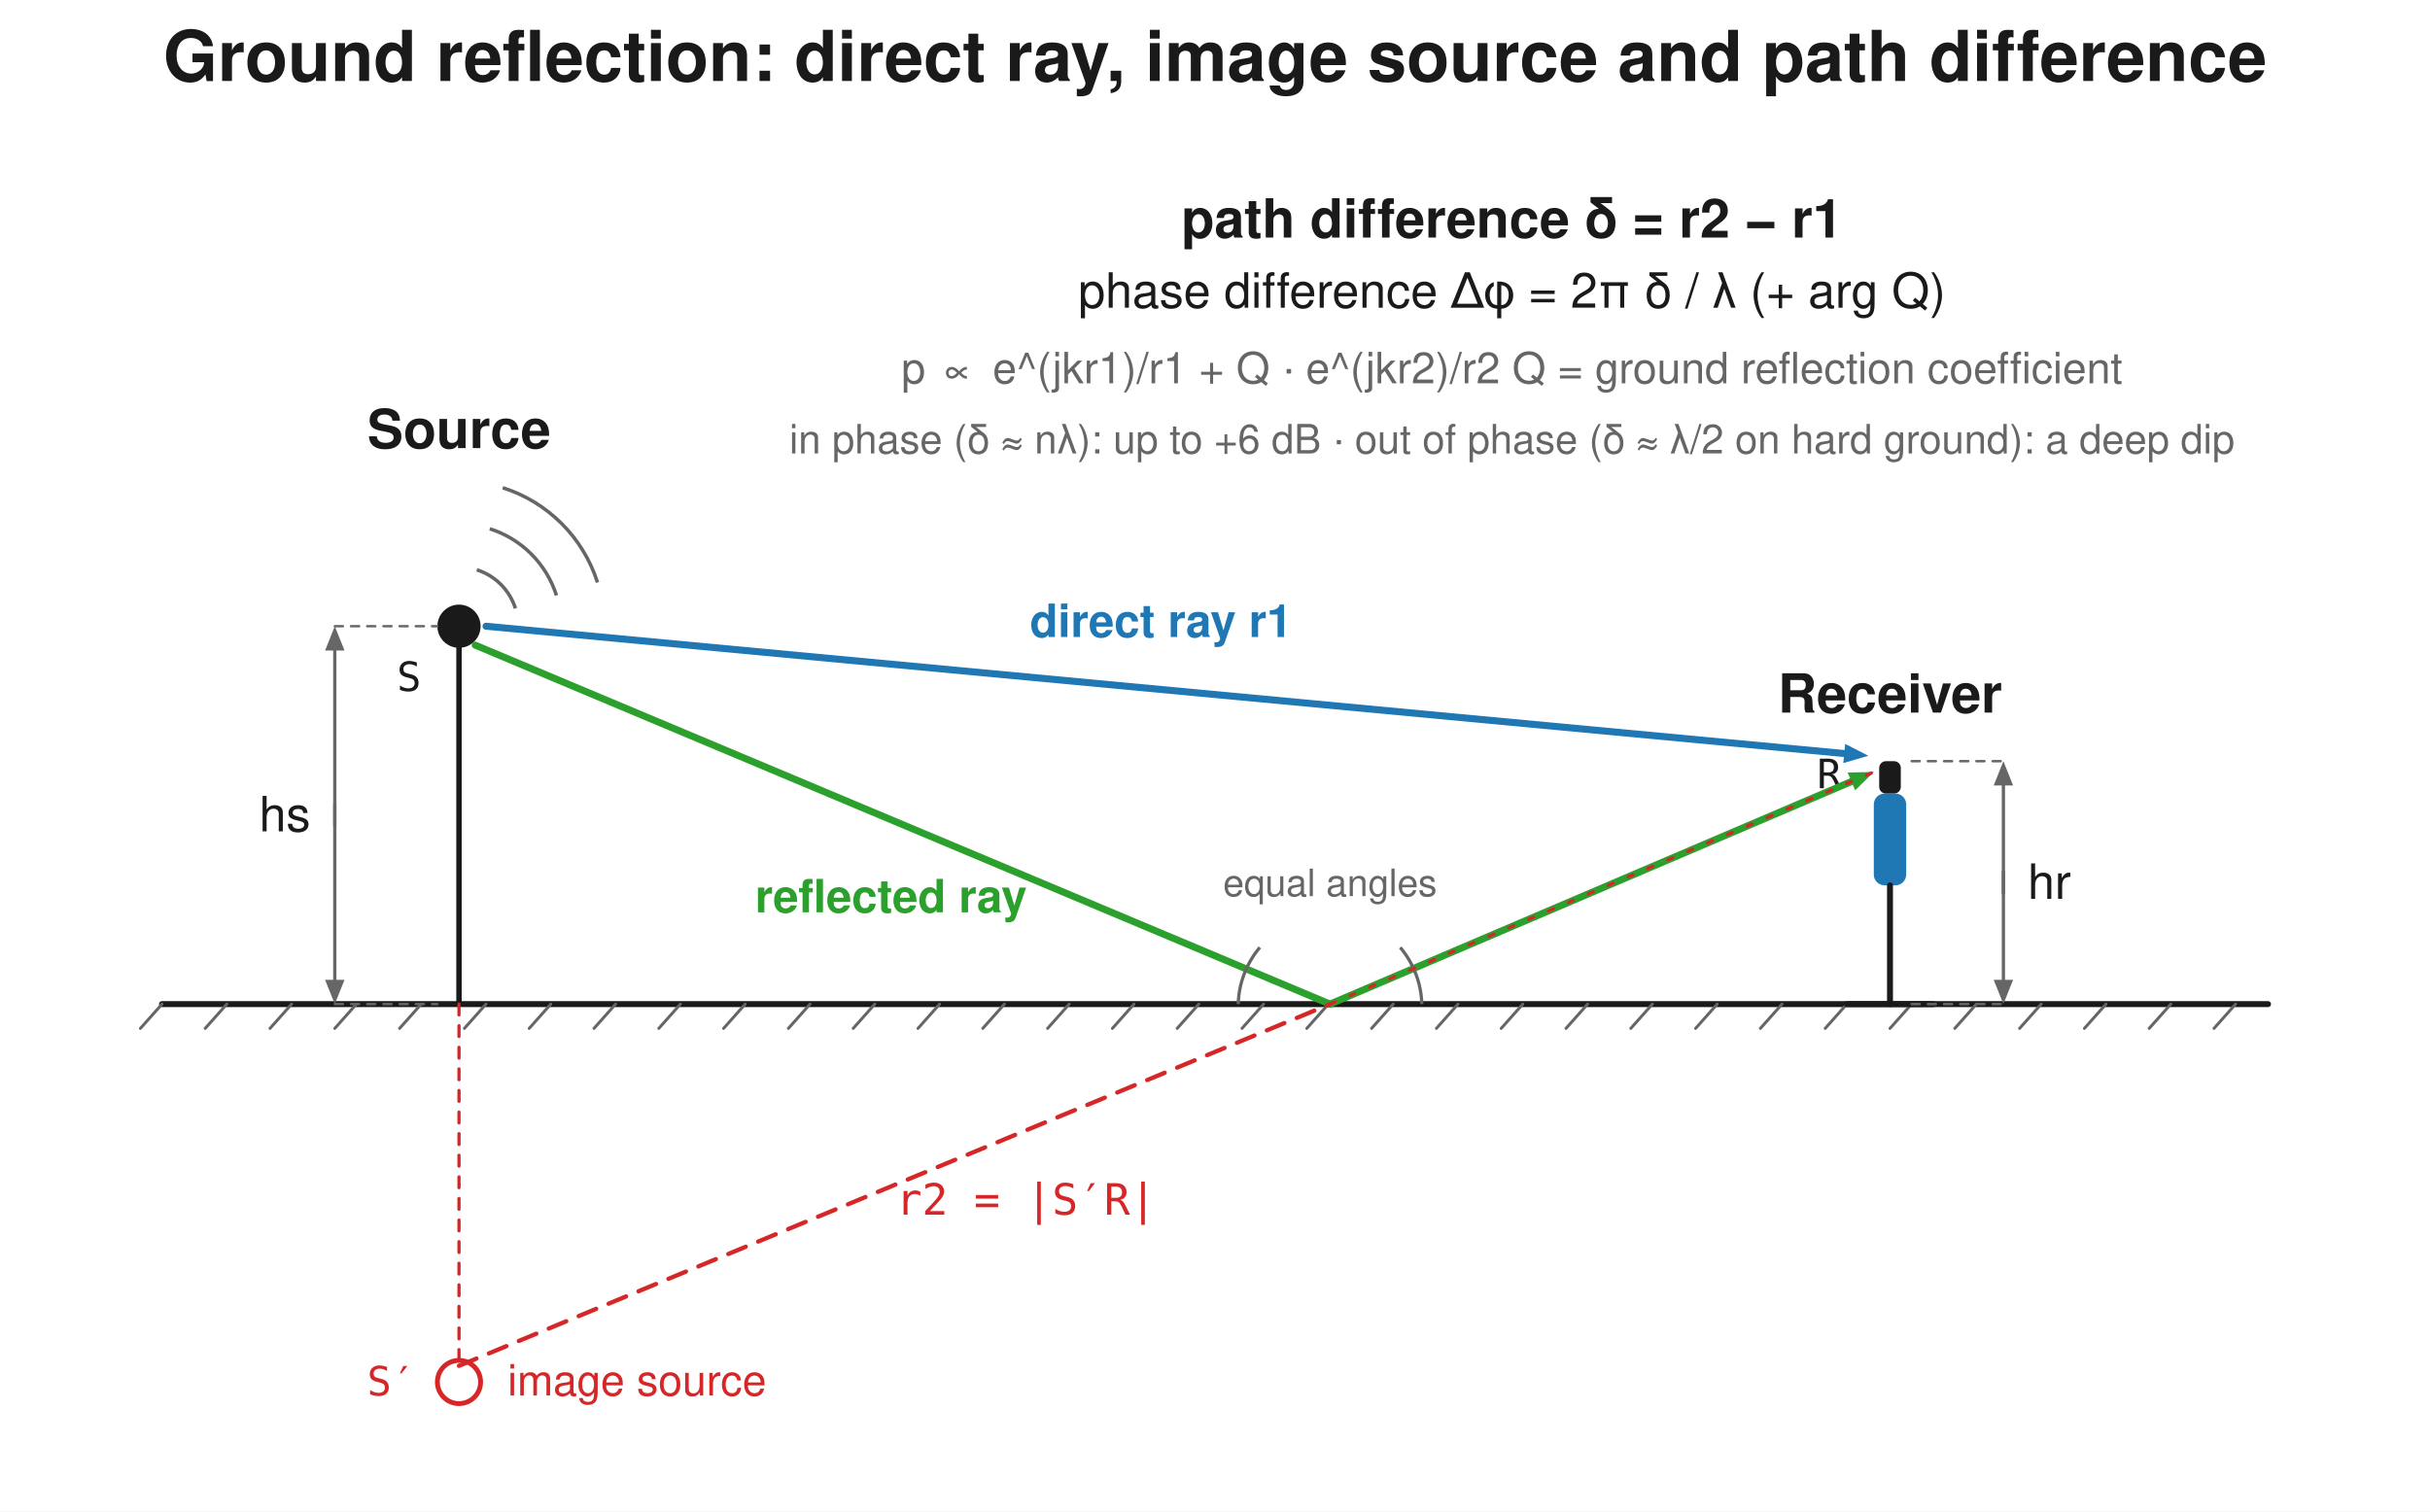
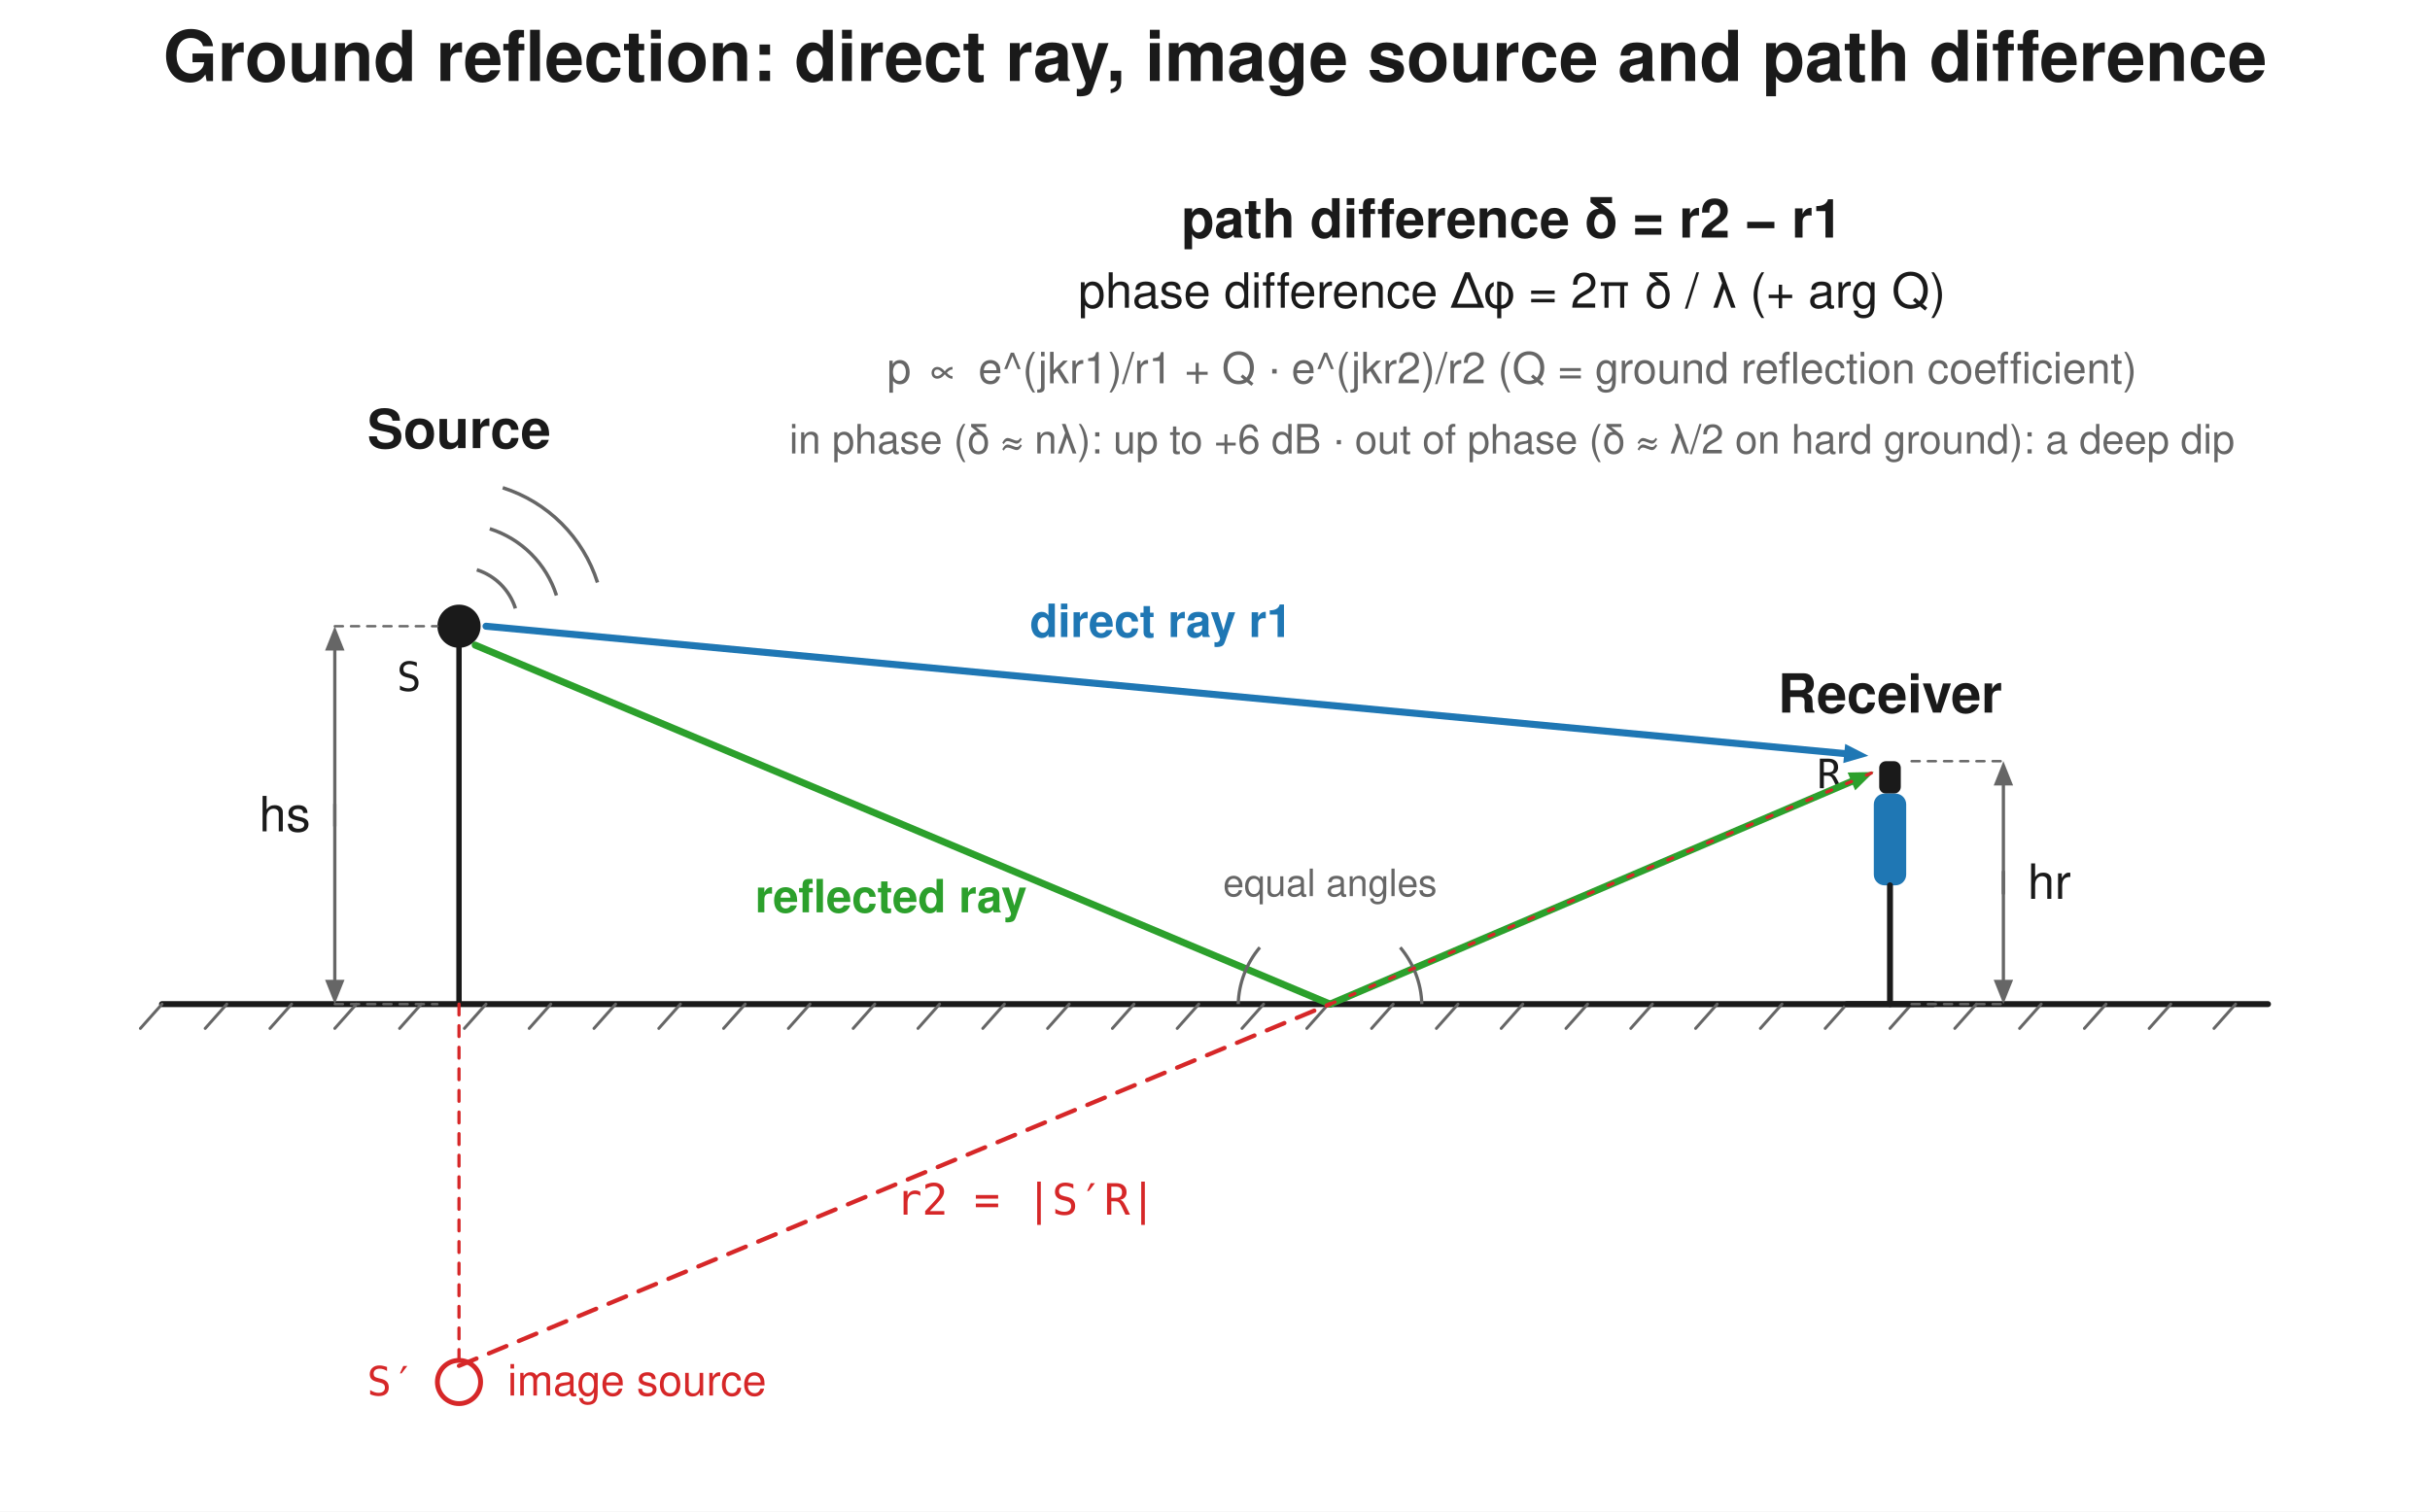
<svg xmlns="http://www.w3.org/2000/svg" width="900" height="560" viewBox="0 0 900 560">
  <rect width="900" height="560" fill="#ffffff" />
  <text x="450.0" y="30" font-family="Segoe UI, Helvetica, Arial, sans-serif" font-size="26" font-weight="600" fill="#1a1a1a" text-anchor="middle">Ground reflection: direct ray, image source and path difference</text>
  <line x1="60.0" y1="372.0" x2="840.0" y2="372.0" stroke="#1a1a1a" stroke-width="2.2" stroke-linecap="round" />
  <line x1="60.0" y1="372.0" x2="52.0" y2="381.0" stroke="#666666" stroke-width="1.1" stroke-linecap="round" />
  <line x1="84.0" y1="372.0" x2="76.0" y2="381.0" stroke="#666666" stroke-width="1.1" stroke-linecap="round" />
  <line x1="108.0" y1="372.0" x2="100.0" y2="381.0" stroke="#666666" stroke-width="1.1" stroke-linecap="round" />
  <line x1="132.0" y1="372.0" x2="124.0" y2="381.0" stroke="#666666" stroke-width="1.1" stroke-linecap="round" />
  <line x1="156.0" y1="372.0" x2="148.0" y2="381.0" stroke="#666666" stroke-width="1.1" stroke-linecap="round" />
  <line x1="180.0" y1="372.0" x2="172.0" y2="381.0" stroke="#666666" stroke-width="1.1" stroke-linecap="round" />
  <line x1="204.0" y1="372.0" x2="196.0" y2="381.0" stroke="#666666" stroke-width="1.1" stroke-linecap="round" />
  <line x1="228.0" y1="372.0" x2="220.0" y2="381.0" stroke="#666666" stroke-width="1.1" stroke-linecap="round" />
  <line x1="252.0" y1="372.0" x2="244.0" y2="381.0" stroke="#666666" stroke-width="1.1" stroke-linecap="round" />
  <line x1="276.0" y1="372.0" x2="268.0" y2="381.0" stroke="#666666" stroke-width="1.1" stroke-linecap="round" />
  <line x1="300.0" y1="372.0" x2="292.0" y2="381.0" stroke="#666666" stroke-width="1.1" stroke-linecap="round" />
  <line x1="324.0" y1="372.0" x2="316.0" y2="381.0" stroke="#666666" stroke-width="1.1" stroke-linecap="round" />
  <line x1="348.0" y1="372.0" x2="340.0" y2="381.0" stroke="#666666" stroke-width="1.1" stroke-linecap="round" />
  <line x1="372.0" y1="372.0" x2="364.0" y2="381.0" stroke="#666666" stroke-width="1.1" stroke-linecap="round" />
  <line x1="396.0" y1="372.0" x2="388.0" y2="381.0" stroke="#666666" stroke-width="1.1" stroke-linecap="round" />
  <line x1="420.0" y1="372.0" x2="412.0" y2="381.0" stroke="#666666" stroke-width="1.1" stroke-linecap="round" />
  <line x1="444.0" y1="372.0" x2="436.0" y2="381.0" stroke="#666666" stroke-width="1.1" stroke-linecap="round" />
  <line x1="468.0" y1="372.0" x2="460.0" y2="381.0" stroke="#666666" stroke-width="1.1" stroke-linecap="round" />
  <line x1="492.0" y1="372.0" x2="484.0" y2="381.0" stroke="#666666" stroke-width="1.1" stroke-linecap="round" />
  <line x1="516.0" y1="372.0" x2="508.0" y2="381.0" stroke="#666666" stroke-width="1.1" stroke-linecap="round" />
  <line x1="540.0" y1="372.0" x2="532.0" y2="381.0" stroke="#666666" stroke-width="1.1" stroke-linecap="round" />
  <line x1="564.0" y1="372.0" x2="556.0" y2="381.0" stroke="#666666" stroke-width="1.1" stroke-linecap="round" />
  <line x1="588.0" y1="372.0" x2="580.0" y2="381.0" stroke="#666666" stroke-width="1.1" stroke-linecap="round" />
  <line x1="612.0" y1="372.0" x2="604.0" y2="381.0" stroke="#666666" stroke-width="1.1" stroke-linecap="round" />
  <line x1="636.0" y1="372.0" x2="628.0" y2="381.0" stroke="#666666" stroke-width="1.1" stroke-linecap="round" />
  <line x1="660.0" y1="372.0" x2="652.0" y2="381.0" stroke="#666666" stroke-width="1.1" stroke-linecap="round" />
  <line x1="684.0" y1="372.0" x2="676.0" y2="381.0" stroke="#666666" stroke-width="1.1" stroke-linecap="round" />
  <line x1="708.0" y1="372.0" x2="700.0" y2="381.0" stroke="#666666" stroke-width="1.1" stroke-linecap="round" />
  <line x1="732.0" y1="372.0" x2="724.0" y2="381.0" stroke="#666666" stroke-width="1.1" stroke-linecap="round" />
  <line x1="756.0" y1="372.0" x2="748.0" y2="381.0" stroke="#666666" stroke-width="1.1" stroke-linecap="round" />
  <line x1="780.0" y1="372.0" x2="772.0" y2="381.0" stroke="#666666" stroke-width="1.1" stroke-linecap="round" />
  <line x1="804.0" y1="372.0" x2="796.0" y2="381.0" stroke="#666666" stroke-width="1.1" stroke-linecap="round" />
  <line x1="828.0" y1="372.0" x2="820.0" y2="381.0" stroke="#666666" stroke-width="1.1" stroke-linecap="round" />
  <path d="M 176.6 211.1 A 22 22 0 0 1 190.9 225.4" fill="none" stroke="#666666" stroke-width="1.3" stroke-linejoin="round" />
  <path d="M 181.4 195.9 A 38 38 0 0 1 206.1 220.6" fill="none" stroke="#666666" stroke-width="1.3" stroke-linejoin="round" />
  <path d="M 186.2 180.7 A 54 54 0 0 1 221.3 215.8" fill="none" stroke="#666666" stroke-width="1.3" stroke-linejoin="round" />
  <circle cx="170.0" cy="232.0" r="8.0" fill="#1a1a1a" stroke="none" stroke-width="1.5" />
  <text x="170.0" y="166.0" font-family="Segoe UI, Helvetica, Arial, sans-serif" font-size="20" fill="#1a1a1a" text-anchor="middle" font-weight="600">Source</text>
  <text x="156.0" y="256.0" font-family="Consolas, Menlo, monospace" font-size="15" fill="#1a1a1a" text-anchor="end">S</text>
  <line x1="170.0" y1="240.0" x2="170.0" y2="372.0" stroke="#1a1a1a" stroke-width="2.0" stroke-linecap="round" />
  <rect x="696.0" y="282.0" width="8.0" height="12.0" rx="2.5" fill="#1a1a1a" stroke="none" stroke-width="1.5" />
  <rect x="694.0" y="294.0" width="12.0" height="34.0" rx="4.0" fill="#1f77b4" stroke="none" stroke-width="1.5" />
  <line x1="700.0" y1="328.0" x2="700.0" y2="372.0" stroke="#1a1a1a" stroke-width="2.2" stroke-linecap="round" />
  <line x1="684.0" y1="372.0" x2="716.0" y2="372.0" stroke="#1a1a1a" stroke-width="2.2" stroke-linecap="round" />
  <text x="700.0" y="264.0" font-family="Segoe UI, Helvetica, Arial, sans-serif" font-size="20" fill="#1a1a1a" text-anchor="middle" font-weight="600">Receiver</text>
  <text x="682.0" y="292.0" font-family="Consolas, Menlo, monospace" font-size="15" fill="#1a1a1a" text-anchor="end">R</text>
  <line x1="180.0" y1="232.0" x2="683.039" y2="279.16" stroke="#1f77b4" stroke-width="2.6" stroke-linecap="round" />
  <path d="M 692.0 280.0 L 682.7 282.7 L 683.4 275.6 Z" fill="#1f77b4" stroke="none" stroke-width="1.5" stroke-linejoin="round" />
  <text x="430.0" y="236.0" font-family="Segoe UI, Helvetica, Arial, sans-serif" font-size="17" fill="#1f77b4" text-anchor="middle" font-weight="600">direct ray  r1</text>
  <line x1="176.0" y1="239.0" x2="492.609" y2="372.0" stroke="#2ca02c" stroke-width="2.6" stroke-linecap="round" />
  <line x1="492.609" y1="372.0" x2="685.723" y2="289.534" stroke="#2ca02c" stroke-width="2.6" stroke-linecap="round" />
  <path d="M 694.0 286.0 L 687.1 292.8 L 684.3 286.2 Z" fill="#2ca02c" stroke="none" stroke-width="1.5" stroke-linejoin="round" />
  <text x="330.0" y="338.0" font-family="Segoe UI, Helvetica, Arial, sans-serif" font-size="17" fill="#2ca02c" text-anchor="middle" font-weight="600">reflected ray</text>
  <path d="M 458.6 372.0 A 34 34 0 0 1 466.6 351.0" fill="none" stroke="#666666" stroke-width="1.2" stroke-linejoin="round" />
  <path d="M 526.6 372.0 A 34 34 0 0 0 518.6 351.0" fill="none" stroke="#666666" stroke-width="1.2" stroke-linejoin="round" />
  <text x="492.609" y="332.0" font-family="Segoe UI, Helvetica, Arial, sans-serif" font-size="14" fill="#666666" text-anchor="middle">equal angles</text>
  <circle cx="170.0" cy="512.0" r="8.0" fill="none" stroke="#d62728" stroke-width="1.8" />
  <line x1="170.0" y1="372.0" x2="170.0" y2="504.0" stroke="#d62728" stroke-width="1.2" stroke-dasharray="4,4" stroke-linecap="round" />
  <text x="188.0" y="517.0" font-family="Segoe UI, Helvetica, Arial, sans-serif" font-size="16" fill="#d62728" text-anchor="start">image source</text>
  <text x="154.0" y="517.0" font-family="Consolas, Menlo, monospace" font-size="15" fill="#d62728" text-anchor="end">S′</text>
  <line x1="170.0" y1="506.0" x2="492.609" y2="372.0" stroke="#d62728" stroke-width="1.6" stroke-dasharray="7,5" stroke-linecap="round" />
  <line x1="492.609" y1="372.0" x2="694.0" y2="286.0" stroke="#d62728" stroke-width="1.2" stroke-dasharray="2,6" stroke-linecap="round" />
  <text x="380.0" y="450.0" font-family="Consolas, Menlo, monospace" font-size="16" fill="#d62728" text-anchor="middle">r2 = |S′R|</text>
  <line x1="124.0" y1="298.0" x2="124.0" y2="363.0" stroke="#666666" stroke-width="1.2" stroke-linecap="round" />
  <path d="M 124.0 372.0 L 120.4 363.0 L 127.6 363.0 Z" fill="#666666" stroke="none" stroke-width="1.5" stroke-linejoin="round" />
  <line x1="124.0" y1="306.0" x2="124.0" y2="241.0" stroke="#666666" stroke-width="1.2" stroke-linecap="round" />
  <path d="M 124.0 232.0 L 127.6 241.0 L 120.4 241.0 Z" fill="#666666" stroke="none" stroke-width="1.5" stroke-linejoin="round" />
  <text x="115.0" y="308.0" font-family="Segoe UI, Helvetica, Arial, sans-serif" font-size="18" fill="#1a1a1a" text-anchor="end">hs</text>
  <line x1="124.0" y1="372.0" x2="162.0" y2="372.0" stroke="#666666" stroke-width="0.9" stroke-dasharray="3,3" stroke-linecap="round" />
  <line x1="124.0" y1="232.0" x2="162.0" y2="232.0" stroke="#666666" stroke-width="0.9" stroke-dasharray="3,3" stroke-linecap="round" />
  <line x1="742.0" y1="323.0" x2="742.0" y2="363.0" stroke="#666666" stroke-width="1.2" stroke-linecap="round" />
  <path d="M 742.0 372.0 L 738.4 363.0 L 745.6 363.0 Z" fill="#666666" stroke="none" stroke-width="1.5" stroke-linejoin="round" />
  <line x1="742.0" y1="331.0" x2="742.0" y2="291.0" stroke="#666666" stroke-width="1.2" stroke-linecap="round" />
  <path d="M 742.0 282.0 L 745.6 291.0 L 738.4 291.0 Z" fill="#666666" stroke="none" stroke-width="1.5" stroke-linejoin="round" />
  <text x="751.0" y="333.0" font-family="Segoe UI, Helvetica, Arial, sans-serif" font-size="18" fill="#1a1a1a" text-anchor="start">hr</text>
  <line x1="708.0" y1="372.0" x2="742.0" y2="372.0" stroke="#666666" stroke-width="0.9" stroke-dasharray="3,3" stroke-linecap="round" />
  <line x1="708.0" y1="282.0" x2="742.0" y2="282.0" stroke="#666666" stroke-width="0.9" stroke-dasharray="3,3" stroke-linecap="round" />
  <text x="560.0" y="88.0" font-family="Segoe UI, Helvetica, Arial, sans-serif" font-size="20" fill="#1a1a1a" text-anchor="middle" font-weight="600">path difference  δ = r2 − r1</text>
  <text x="560.0" y="114.0" font-family="Segoe UI, Helvetica, Arial, sans-serif" font-size="18" fill="#1a1a1a" text-anchor="middle">phase difference  Δφ = 2π δ / λ  (+ arg Q)</text>
-   <text x="560.0" y="142.0" font-family="Segoe UI, Helvetica, Arial, sans-serif" font-size="16" fill="#666666" text-anchor="middle">p ∝ e^(jkr1)/r1 + Q · e^(jkr2)/r2      Q = ground reflection coefficient</text>
+   <text x="560.0" y="142.0" font-family="Segoe UI, Helvetica, Arial, sans-serif" font-size="16" fill="#666666" text-anchor="middle">p ∝ e^(jkr1)/r1 + Q · e^(jkr2)/r2   (Q = ground reflection coefficient)</text>
  <text x="560.0" y="168.0" font-family="Segoe UI, Helvetica, Arial, sans-serif" font-size="15" fill="#666666" text-anchor="middle">in phase (δ ≈ nλ): up to +6 dB    ·    out of phase (δ ≈ λ/2 on hard ground): a deep dip</text>
</svg>
